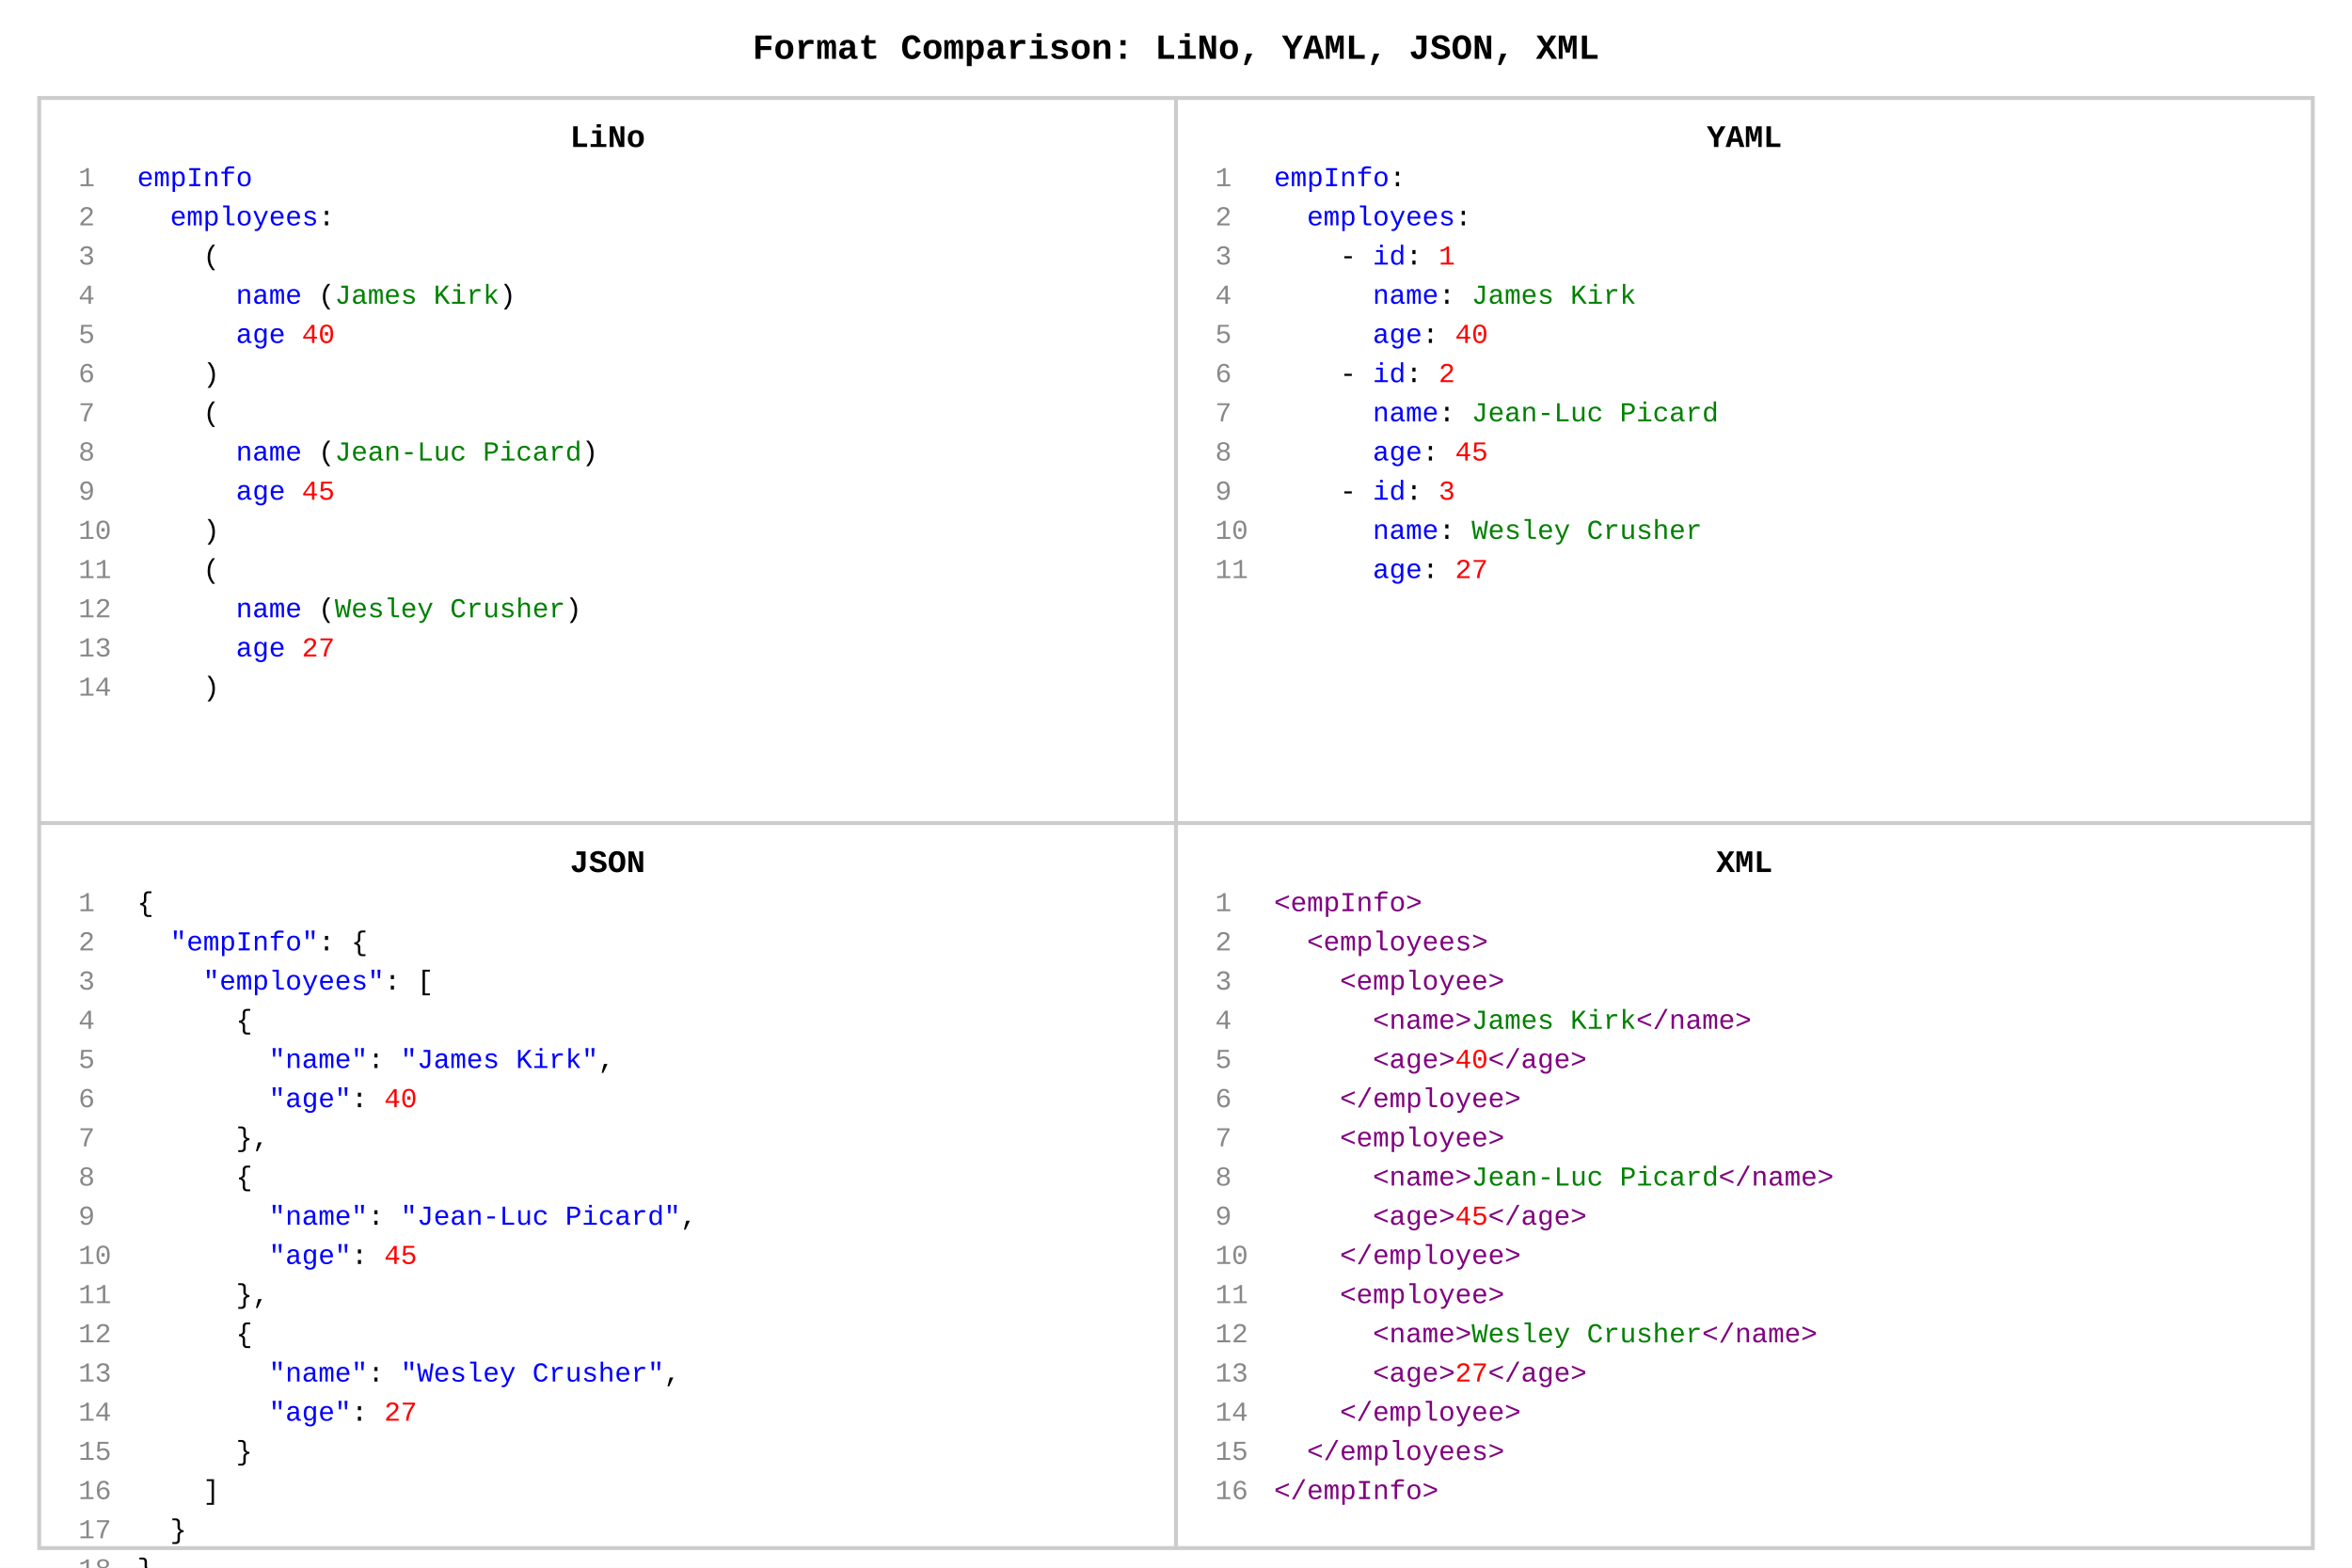
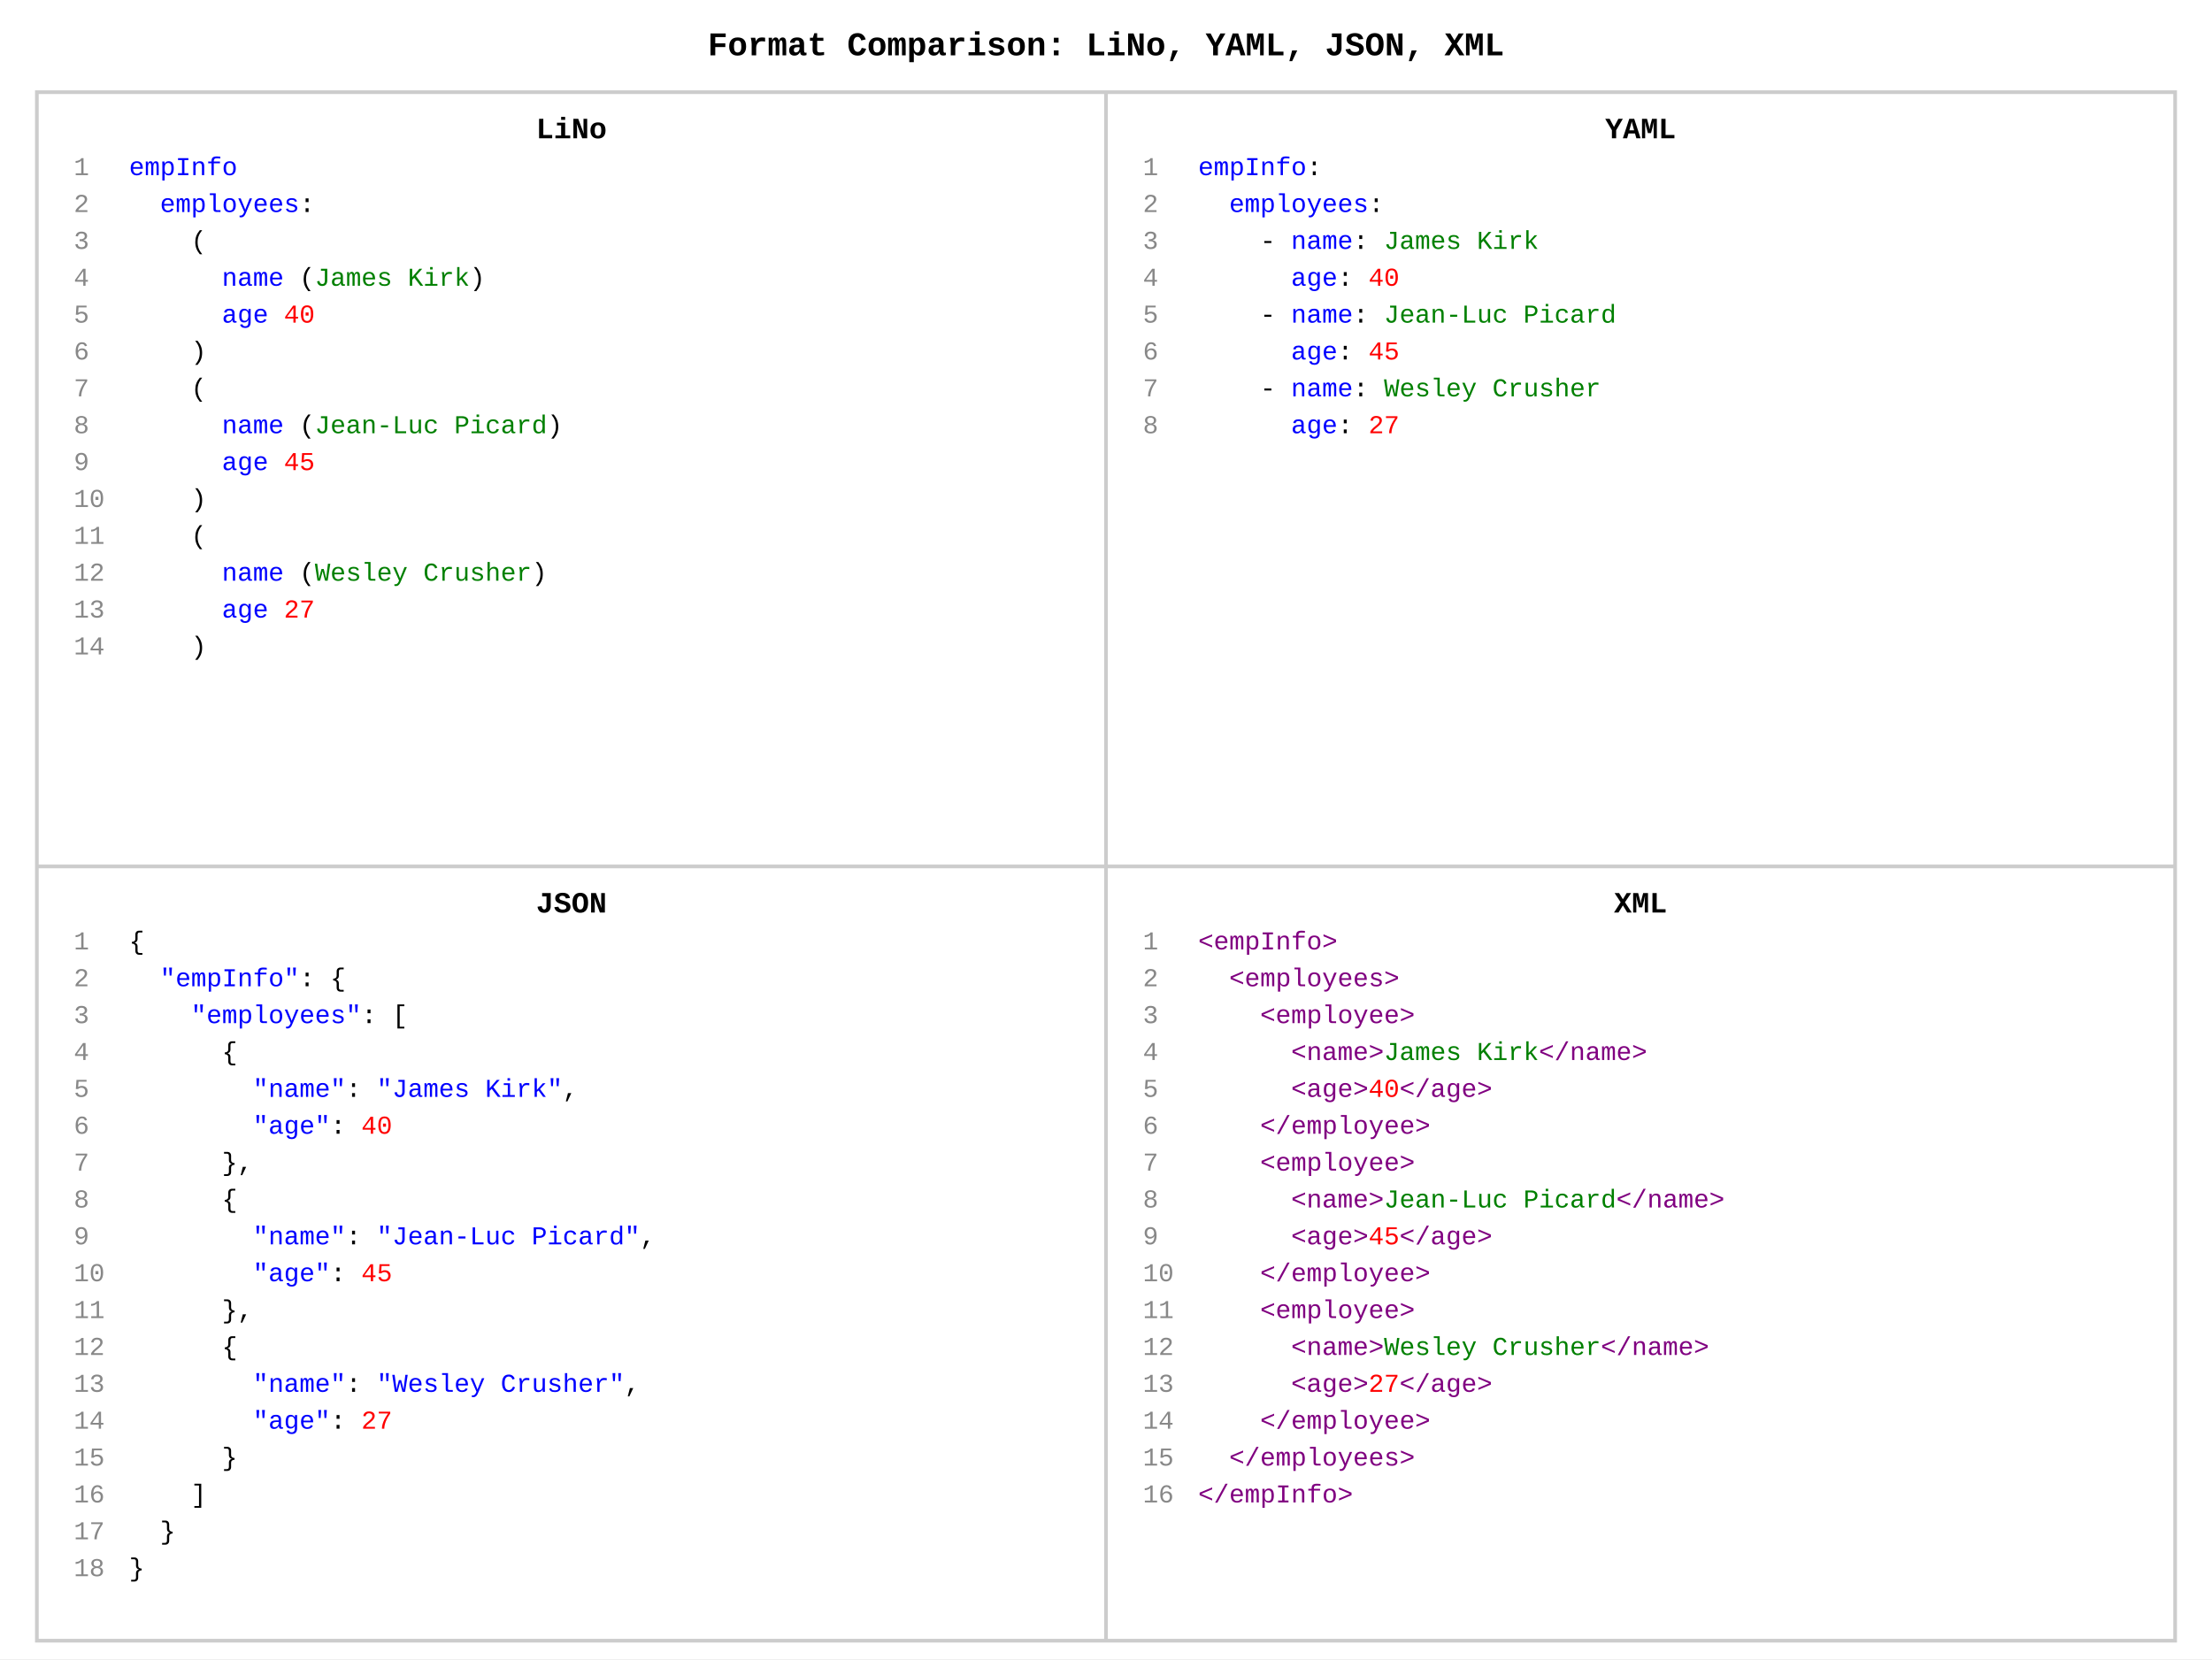
- <svg xmlns="http://www.w3.org/2000/svg" viewBox="0 0 1200 800" style="font-family: 'Courier New', monospace; font-size: 14px;">
+ <svg xmlns="http://www.w3.org/2000/svg" viewBox="0 0 1200 900" style="font-family: 'Courier New', monospace; font-size: 14px;">
  <defs>
    <style>
      .title { font-size: 18px; font-weight: bold; fill: #000000; }
      .format-title { font-size: 16px; font-weight: bold; fill: #000000; }
      .line-number { fill: #888888; }
      .border { fill: none; stroke: #cccccc; stroke-width: 2; }
      .border-line { stroke: #cccccc; stroke-width: 2; }
      .bg { fill: #ffffff; }
    </style>
  </defs>
-   <rect x="0" y="0" width="1200" height="800" class="bg" />
+   <rect x="0" y="0" width="1200" height="900" class="bg" />
  <text x="600" y="30" text-anchor="middle" class="title">Format Comparison: LiNo, YAML, JSON, XML</text>
-   <rect x="20" y="50" width="1160" height="740" class="border" />
-   <line x1="600" y1="50" x2="600" y2="790" class="border-line" />
-   <line x1="20" y1="420" x2="1180" y2="420" class="border-line" />
+   <rect x="20" y="50" width="1160" height="840" class="border" />
+   <line x1="600" y1="50" x2="600" y2="890" class="border-line" />
+   <line x1="20" y1="470" x2="1180" y2="470" class="border-line" />
  <text x="310" y="75" text-anchor="middle" class="format-title">LiNo</text>
  <text class="line-number">
    <tspan x="40" y="95">1</tspan>
  </text>
  <text xml:space="preserve">
    <tspan x="70" y="95" fill="#0000ff">empInfo</tspan>
  </text>
  <text class="line-number">
    <tspan x="40" y="115">2</tspan>
  </text>
  <text xml:space="preserve">
    <tspan x="70" y="115" fill="#000000">  </tspan>
    <tspan x="86.8" y="115" fill="#0000ff">employees</tspan>
    <tspan x="162.4" y="115" fill="#000000">:</tspan>
  </text>
  <text class="line-number">
    <tspan x="40" y="135">3</tspan>
  </text>
  <text xml:space="preserve">
    <tspan x="70" y="135" fill="#000000">    </tspan>
    <tspan x="103.6" y="135" fill="#000000">(</tspan>
  </text>
  <text class="line-number">
    <tspan x="40" y="155">4</tspan>
  </text>
  <text xml:space="preserve">
    <tspan x="70" y="155" fill="#000000">      </tspan>
    <tspan x="120.4" y="155" fill="#0000ff">name</tspan>
    <tspan x="154.0" y="155" fill="#000000"> </tspan>
    <tspan x="162.4" y="155" fill="#000000">(</tspan>
    <tspan x="170.8" y="155" fill="#008000">James Kirk</tspan>
    <tspan x="254.8" y="155" fill="#000000">)</tspan>
  </text>
  <text class="line-number">
    <tspan x="40" y="175">5</tspan>
  </text>
  <text xml:space="preserve">
    <tspan x="70" y="175" fill="#000000">      </tspan>
    <tspan x="120.4" y="175" fill="#0000ff">age</tspan>
    <tspan x="145.6" y="175" fill="#000000"> </tspan>
    <tspan x="154" y="175" fill="#ff0000">40</tspan>
  </text>
  <text class="line-number">
    <tspan x="40" y="195">6</tspan>
  </text>
  <text xml:space="preserve">
    <tspan x="70" y="195" fill="#000000">    </tspan>
    <tspan x="103.6" y="195" fill="#000000">)</tspan>
  </text>
  <text class="line-number">
    <tspan x="40" y="215">7</tspan>
  </text>
  <text xml:space="preserve">
    <tspan x="70" y="215" fill="#000000">    </tspan>
    <tspan x="103.6" y="215" fill="#000000">(</tspan>
  </text>
  <text class="line-number">
    <tspan x="40" y="235">8</tspan>
  </text>
  <text xml:space="preserve">
    <tspan x="70" y="235" fill="#000000">      </tspan>
    <tspan x="120.4" y="235" fill="#0000ff">name</tspan>
    <tspan x="154.0" y="235" fill="#000000"> </tspan>
    <tspan x="162.4" y="235" fill="#000000">(</tspan>
    <tspan x="170.8" y="235" fill="#008000">Jean-Luc Picard</tspan>
    <tspan x="296.8" y="235" fill="#000000">)</tspan>
  </text>
  <text class="line-number">
    <tspan x="40" y="255">9</tspan>
  </text>
  <text xml:space="preserve">
    <tspan x="70" y="255" fill="#000000">      </tspan>
    <tspan x="120.4" y="255" fill="#0000ff">age</tspan>
    <tspan x="145.6" y="255" fill="#000000"> </tspan>
    <tspan x="154" y="255" fill="#ff0000">45</tspan>
  </text>
  <text class="line-number">
    <tspan x="40" y="275">10</tspan>
  </text>
  <text xml:space="preserve">
    <tspan x="70" y="275" fill="#000000">    </tspan>
    <tspan x="103.6" y="275" fill="#000000">)</tspan>
  </text>
  <text class="line-number">
    <tspan x="40" y="295">11</tspan>
  </text>
  <text xml:space="preserve">
    <tspan x="70" y="295" fill="#000000">    </tspan>
    <tspan x="103.6" y="295" fill="#000000">(</tspan>
  </text>
  <text class="line-number">
    <tspan x="40" y="315">12</tspan>
  </text>
  <text xml:space="preserve">
    <tspan x="70" y="315" fill="#000000">      </tspan>
    <tspan x="120.4" y="315" fill="#0000ff">name</tspan>
    <tspan x="154.0" y="315" fill="#000000"> </tspan>
    <tspan x="162.4" y="315" fill="#000000">(</tspan>
    <tspan x="170.8" y="315" fill="#008000">Wesley Crusher</tspan>
    <tspan x="288.4" y="315" fill="#000000">)</tspan>
  </text>
  <text class="line-number">
    <tspan x="40" y="335">13</tspan>
  </text>
  <text xml:space="preserve">
    <tspan x="70" y="335" fill="#000000">      </tspan>
    <tspan x="120.4" y="335" fill="#0000ff">age</tspan>
    <tspan x="145.6" y="335" fill="#000000"> </tspan>
    <tspan x="154" y="335" fill="#ff0000">27</tspan>
  </text>
  <text class="line-number">
    <tspan x="40" y="355">14</tspan>
  </text>
  <text xml:space="preserve">
    <tspan x="70" y="355" fill="#000000">    </tspan>
    <tspan x="103.6" y="355" fill="#000000">)</tspan>
  </text>
  <text x="890" y="75" text-anchor="middle" class="format-title">YAML</text>
  <text class="line-number">
    <tspan x="620" y="95">1</tspan>
  </text>
  <text xml:space="preserve">
    <tspan x="650" y="95" fill="#0000ff">empInfo</tspan>
    <tspan x="708.8" y="95" fill="#000000">:</tspan>
  </text>
  <text class="line-number">
    <tspan x="620" y="115">2</tspan>
  </text>
  <text xml:space="preserve">
    <tspan x="650" y="115" fill="#000000">  </tspan>
    <tspan x="666.8" y="115" fill="#0000ff">employees</tspan>
    <tspan x="742.4" y="115" fill="#000000">:</tspan>
  </text>
  <text class="line-number">
    <tspan x="620" y="135">3</tspan>
  </text>
  <text xml:space="preserve">
    <tspan x="650" y="135" fill="#000000">    </tspan>
    <tspan x="683.6" y="135" fill="#000000">- </tspan>
-     <tspan x="700.4" y="135" fill="#0000ff">id</tspan>
-     <tspan x="717.2" y="135" fill="#000000">:</tspan>
-     <tspan x="725.6" y="135" fill="#000000"> </tspan>
-     <tspan x="734" y="135" fill="#ff0000">1</tspan>
+     <tspan x="700.4" y="135" fill="#0000ff">name</tspan>
+     <tspan x="734.0" y="135" fill="#000000">:</tspan>
+     <tspan x="742.4" y="135" fill="#000000"> </tspan>
+     <tspan x="750.8" y="135" fill="#008000">James Kirk</tspan>
  </text>
  <text class="line-number">
    <tspan x="620" y="155">4</tspan>
  </text>
  <text xml:space="preserve">
    <tspan x="650" y="155" fill="#000000">      </tspan>
-     <tspan x="700.4" y="155" fill="#0000ff">name</tspan>
-     <tspan x="734.0" y="155" fill="#000000">:</tspan>
-     <tspan x="742.4" y="155" fill="#000000"> </tspan>
-     <tspan x="750.8" y="155" fill="#008000">James Kirk</tspan>
+     <tspan x="700.4" y="155" fill="#0000ff">age</tspan>
+     <tspan x="725.6" y="155" fill="#000000">:</tspan>
+     <tspan x="734.0" y="155" fill="#000000"> </tspan>
+     <tspan x="742.4" y="155" fill="#ff0000">40</tspan>
  </text>
  <text class="line-number">
    <tspan x="620" y="175">5</tspan>
  </text>
  <text xml:space="preserve">
-     <tspan x="650" y="175" fill="#000000">      </tspan>
-     <tspan x="700.4" y="175" fill="#0000ff">age</tspan>
-     <tspan x="725.6" y="175" fill="#000000">:</tspan>
-     <tspan x="734.0" y="175" fill="#000000"> </tspan>
-     <tspan x="742.4" y="175" fill="#ff0000">40</tspan>
+     <tspan x="650" y="175" fill="#000000">    </tspan>
+     <tspan x="683.6" y="175" fill="#000000">- </tspan>
+     <tspan x="700.4" y="175" fill="#0000ff">name</tspan>
+     <tspan x="734.0" y="175" fill="#000000">:</tspan>
+     <tspan x="742.4" y="175" fill="#000000"> </tspan>
+     <tspan x="750.8" y="175" fill="#008000">Jean-Luc Picard</tspan>
  </text>
  <text class="line-number">
    <tspan x="620" y="195">6</tspan>
  </text>
  <text xml:space="preserve">
-     <tspan x="650" y="195" fill="#000000">    </tspan>
-     <tspan x="683.6" y="195" fill="#000000">- </tspan>
-     <tspan x="700.4" y="195" fill="#0000ff">id</tspan>
-     <tspan x="717.2" y="195" fill="#000000">:</tspan>
-     <tspan x="725.6" y="195" fill="#000000"> </tspan>
-     <tspan x="734" y="195" fill="#ff0000">2</tspan>
+     <tspan x="650" y="195" fill="#000000">      </tspan>
+     <tspan x="700.4" y="195" fill="#0000ff">age</tspan>
+     <tspan x="725.6" y="195" fill="#000000">:</tspan>
+     <tspan x="734.0" y="195" fill="#000000"> </tspan>
+     <tspan x="742.4" y="195" fill="#ff0000">45</tspan>
  </text>
  <text class="line-number">
    <tspan x="620" y="215">7</tspan>
  </text>
  <text xml:space="preserve">
-     <tspan x="650" y="215" fill="#000000">      </tspan>
+     <tspan x="650" y="215" fill="#000000">    </tspan>
+     <tspan x="683.6" y="215" fill="#000000">- </tspan>
    <tspan x="700.4" y="215" fill="#0000ff">name</tspan>
    <tspan x="734.0" y="215" fill="#000000">:</tspan>
    <tspan x="742.4" y="215" fill="#000000"> </tspan>
-     <tspan x="750.8" y="215" fill="#008000">Jean-Luc Picard</tspan>
+     <tspan x="750.8" y="215" fill="#008000">Wesley Crusher</tspan>
  </text>
  <text class="line-number">
    <tspan x="620" y="235">8</tspan>
  </text>
  <text xml:space="preserve">
    <tspan x="650" y="235" fill="#000000">      </tspan>
    <tspan x="700.4" y="235" fill="#0000ff">age</tspan>
    <tspan x="725.6" y="235" fill="#000000">:</tspan>
    <tspan x="734.0" y="235" fill="#000000"> </tspan>
-     <tspan x="742.4" y="235" fill="#ff0000">45</tspan>
-   </text>
-   <text class="line-number">
-     <tspan x="620" y="255">9</tspan>
-   </text>
-   <text xml:space="preserve">
-     <tspan x="650" y="255" fill="#000000">    </tspan>
-     <tspan x="683.6" y="255" fill="#000000">- </tspan>
-     <tspan x="700.4" y="255" fill="#0000ff">id</tspan>
-     <tspan x="717.2" y="255" fill="#000000">:</tspan>
-     <tspan x="725.6" y="255" fill="#000000"> </tspan>
-     <tspan x="734" y="255" fill="#ff0000">3</tspan>
-   </text>
-   <text class="line-number">
-     <tspan x="620" y="275">10</tspan>
-   </text>
-   <text xml:space="preserve">
-     <tspan x="650" y="275" fill="#000000">      </tspan>
-     <tspan x="700.4" y="275" fill="#0000ff">name</tspan>
-     <tspan x="734.0" y="275" fill="#000000">:</tspan>
-     <tspan x="742.4" y="275" fill="#000000"> </tspan>
-     <tspan x="750.8" y="275" fill="#008000">Wesley Crusher</tspan>
-   </text>
-   <text class="line-number">
-     <tspan x="620" y="295">11</tspan>
-   </text>
-   <text xml:space="preserve">
-     <tspan x="650" y="295" fill="#000000">      </tspan>
-     <tspan x="700.4" y="295" fill="#0000ff">age</tspan>
-     <tspan x="725.6" y="295" fill="#000000">:</tspan>
-     <tspan x="734.0" y="295" fill="#000000"> </tspan>
-     <tspan x="742.4" y="295" fill="#ff0000">27</tspan>
-   </text>
-   <text x="310" y="445" text-anchor="middle" class="format-title">JSON</text>
-   <text class="line-number">
-     <tspan x="40" y="465">1</tspan>
-   </text>
-   <text xml:space="preserve">
-     <tspan x="70" y="465" fill="#000000">{</tspan>
-   </text>
-   <text class="line-number">
-     <tspan x="40" y="485">2</tspan>
-   </text>
-   <text xml:space="preserve">
-     <tspan x="70" y="485" fill="#000000">  </tspan>
-     <tspan x="86.8" y="485" fill="#0000ff">"empInfo"</tspan>
-     <tspan x="162.4" y="485" fill="#000000">:</tspan>
-     <tspan x="170.8" y="485" fill="#000000"> </tspan>
-     <tspan x="179.2" y="485" fill="#000000">{</tspan>
-   </text>
-   <text class="line-number">
-     <tspan x="40" y="505">3</tspan>
-   </text>
-   <text xml:space="preserve">
-     <tspan x="70" y="505" fill="#000000">    </tspan>
-     <tspan x="103.6" y="505" fill="#0000ff">"employees"</tspan>
-     <tspan x="196.0" y="505" fill="#000000">:</tspan>
-     <tspan x="204.4" y="505" fill="#000000"> </tspan>
-     <tspan x="212.8" y="505" fill="#000000">[</tspan>
-   </text>
-   <text class="line-number">
-     <tspan x="40" y="525">4</tspan>
-   </text>
-   <text xml:space="preserve">
-     <tspan x="70" y="525" fill="#000000">      </tspan>
-     <tspan x="120.4" y="525" fill="#000000">{</tspan>
-   </text>
-   <text class="line-number">
-     <tspan x="40" y="545">5</tspan>
-   </text>
-   <text xml:space="preserve">
-     <tspan x="70" y="545" fill="#000000">        </tspan>
-     <tspan x="137.2" y="545" fill="#0000ff">"name"</tspan>
-     <tspan x="187.6" y="545" fill="#000000">:</tspan>
-     <tspan x="196.0" y="545" fill="#000000"> </tspan>
-     <tspan x="204.4" y="545" fill="#0000ff">"James Kirk"</tspan>
-     <tspan x="305.2" y="545" fill="#000000">,</tspan>
-   </text>
-   <text class="line-number">
-     <tspan x="40" y="565">6</tspan>
-   </text>
-   <text xml:space="preserve">
-     <tspan x="70" y="565" fill="#000000">        </tspan>
-     <tspan x="137.2" y="565" fill="#0000ff">"age"</tspan>
-     <tspan x="179.2" y="565" fill="#000000">:</tspan>
-     <tspan x="187.6" y="565" fill="#000000"> </tspan>
-     <tspan x="196.0" y="565" fill="#ff0000">40</tspan>
-   </text>
-   <text class="line-number">
-     <tspan x="40" y="585">7</tspan>
-   </text>
-   <text xml:space="preserve">
-     <tspan x="70" y="585" fill="#000000">      </tspan>
-     <tspan x="120.4" y="585" fill="#000000">}</tspan>
-     <tspan x="128.8" y="585" fill="#000000">,</tspan>
-   </text>
-   <text class="line-number">
-     <tspan x="40" y="605">8</tspan>
-   </text>
-   <text xml:space="preserve">
-     <tspan x="70" y="605" fill="#000000">      </tspan>
-     <tspan x="120.4" y="605" fill="#000000">{</tspan>
-   </text>
-   <text class="line-number">
-     <tspan x="40" y="625">9</tspan>
-   </text>
-   <text xml:space="preserve">
-     <tspan x="70" y="625" fill="#000000">        </tspan>
-     <tspan x="137.2" y="625" fill="#0000ff">"name"</tspan>
-     <tspan x="187.6" y="625" fill="#000000">:</tspan>
-     <tspan x="196.0" y="625" fill="#000000"> </tspan>
-     <tspan x="204.4" y="625" fill="#0000ff">"Jean-Luc Picard"</tspan>
-     <tspan x="347.2" y="625" fill="#000000">,</tspan>
-   </text>
-   <text class="line-number">
-     <tspan x="40" y="645">10</tspan>
-   </text>
-   <text xml:space="preserve">
-     <tspan x="70" y="645" fill="#000000">        </tspan>
-     <tspan x="137.2" y="645" fill="#0000ff">"age"</tspan>
-     <tspan x="179.2" y="645" fill="#000000">:</tspan>
-     <tspan x="187.6" y="645" fill="#000000"> </tspan>
-     <tspan x="196.0" y="645" fill="#ff0000">45</tspan>
-   </text>
-   <text class="line-number">
-     <tspan x="40" y="665">11</tspan>
-   </text>
-   <text xml:space="preserve">
-     <tspan x="70" y="665" fill="#000000">      </tspan>
-     <tspan x="120.4" y="665" fill="#000000">}</tspan>
-     <tspan x="128.8" y="665" fill="#000000">,</tspan>
-   </text>
-   <text class="line-number">
-     <tspan x="40" y="685">12</tspan>
-   </text>
-   <text xml:space="preserve">
-     <tspan x="70" y="685" fill="#000000">      </tspan>
-     <tspan x="120.4" y="685" fill="#000000">{</tspan>
-   </text>
-   <text class="line-number">
-     <tspan x="40" y="705">13</tspan>
-   </text>
-   <text xml:space="preserve">
-     <tspan x="70" y="705" fill="#000000">        </tspan>
-     <tspan x="137.2" y="705" fill="#0000ff">"name"</tspan>
-     <tspan x="187.6" y="705" fill="#000000">:</tspan>
-     <tspan x="196.0" y="705" fill="#000000"> </tspan>
-     <tspan x="204.4" y="705" fill="#0000ff">"Wesley Crusher"</tspan>
-     <tspan x="338.8" y="705" fill="#000000">,</tspan>
-   </text>
-   <text class="line-number">
-     <tspan x="40" y="725">14</tspan>
-   </text>
-   <text xml:space="preserve">
-     <tspan x="70" y="725" fill="#000000">        </tspan>
-     <tspan x="137.2" y="725" fill="#0000ff">"age"</tspan>
-     <tspan x="179.2" y="725" fill="#000000">:</tspan>
-     <tspan x="187.6" y="725" fill="#000000"> </tspan>
-     <tspan x="196.0" y="725" fill="#ff0000">27</tspan>
-   </text>
-   <text class="line-number">
-     <tspan x="40" y="745">15</tspan>
-   </text>
-   <text xml:space="preserve">
-     <tspan x="70" y="745" fill="#000000">      </tspan>
-     <tspan x="120.4" y="745" fill="#000000">}</tspan>
-   </text>
-   <text class="line-number">
-     <tspan x="40" y="765">16</tspan>
-   </text>
-   <text xml:space="preserve">
-     <tspan x="70" y="765" fill="#000000">    </tspan>
-     <tspan x="103.6" y="765" fill="#000000">]</tspan>
-   </text>
-   <text class="line-number">
-     <tspan x="40" y="785">17</tspan>
-   </text>
-   <text xml:space="preserve">
-     <tspan x="70" y="785" fill="#000000">  </tspan>
-     <tspan x="86.8" y="785" fill="#000000">}</tspan>
-   </text>
-   <text class="line-number">
-     <tspan x="40" y="805">18</tspan>
-   </text>
-   <text xml:space="preserve">
-     <tspan x="70" y="805" fill="#000000">}</tspan>
-   </text>
-   <text x="890" y="445" text-anchor="middle" class="format-title">XML</text>
-   <text class="line-number">
-     <tspan x="620" y="465">1</tspan>
-   </text>
-   <text xml:space="preserve">
-     <tspan x="650" y="465" fill="#800080">&lt;</tspan>
-     <tspan x="658.4" y="465" fill="#800080">empInfo</tspan>
-     <tspan x="717.2" y="465" fill="#800080">&gt;</tspan>
-   </text>
-   <text class="line-number">
-     <tspan x="620" y="485">2</tspan>
-   </text>
-   <text xml:space="preserve">
-     <tspan x="650" y="485" fill="#000000">  </tspan>
-     <tspan x="666.8" y="485" fill="#800080">&lt;</tspan>
-     <tspan x="675.2" y="485" fill="#800080">employees</tspan>
-     <tspan x="750.8" y="485" fill="#800080">&gt;</tspan>
-   </text>
-   <text class="line-number">
-     <tspan x="620" y="505">3</tspan>
-   </text>
-   <text xml:space="preserve">
-     <tspan x="650" y="505" fill="#000000">    </tspan>
-     <tspan x="683.6" y="505" fill="#800080">&lt;</tspan>
-     <tspan x="692.0" y="505" fill="#800080">employee</tspan>
-     <tspan x="759.2" y="505" fill="#800080">&gt;</tspan>
-   </text>
-   <text class="line-number">
-     <tspan x="620" y="525">4</tspan>
-   </text>
-   <text xml:space="preserve">
-     <tspan x="650" y="525" fill="#000000">      </tspan>
-     <tspan x="700.4" y="525" fill="#800080">&lt;</tspan>
-     <tspan x="708.8" y="525" fill="#800080">name</tspan>
-     <tspan x="742.4" y="525" fill="#800080">&gt;</tspan>
-     <tspan x="750.8" y="525" fill="#008000">James Kirk</tspan>
-     <tspan x="834.8" y="525" fill="#800080">&lt;</tspan>
-     <tspan x="843.2" y="525" fill="#800080">/</tspan>
-     <tspan x="851.6" y="525" fill="#800080">name</tspan>
-     <tspan x="885.2" y="525" fill="#800080">&gt;</tspan>
-   </text>
-   <text class="line-number">
-     <tspan x="620" y="545">5</tspan>
-   </text>
-   <text xml:space="preserve">
-     <tspan x="650" y="545" fill="#000000">      </tspan>
-     <tspan x="700.4" y="545" fill="#800080">&lt;</tspan>
-     <tspan x="708.8" y="545" fill="#800080">age</tspan>
-     <tspan x="734.0" y="545" fill="#800080">&gt;</tspan>
-     <tspan x="742.4" y="545" fill="#ff0000">40</tspan>
-     <tspan x="759.2" y="545" fill="#800080">&lt;</tspan>
-     <tspan x="767.6" y="545" fill="#800080">/</tspan>
-     <tspan x="776" y="545" fill="#800080">age</tspan>
-     <tspan x="801.2" y="545" fill="#800080">&gt;</tspan>
-   </text>
-   <text class="line-number">
-     <tspan x="620" y="565">6</tspan>
-   </text>
-   <text xml:space="preserve">
-     <tspan x="650" y="565" fill="#000000">    </tspan>
-     <tspan x="683.6" y="565" fill="#800080">&lt;</tspan>
-     <tspan x="692.0" y="565" fill="#800080">/</tspan>
-     <tspan x="700.4" y="565" fill="#800080">employee</tspan>
-     <tspan x="767.6" y="565" fill="#800080">&gt;</tspan>
-   </text>
-   <text class="line-number">
-     <tspan x="620" y="585">7</tspan>
-   </text>
-   <text xml:space="preserve">
-     <tspan x="650" y="585" fill="#000000">    </tspan>
-     <tspan x="683.6" y="585" fill="#800080">&lt;</tspan>
-     <tspan x="692.0" y="585" fill="#800080">employee</tspan>
-     <tspan x="759.2" y="585" fill="#800080">&gt;</tspan>
-   </text>
-   <text class="line-number">
-     <tspan x="620" y="605">8</tspan>
-   </text>
-   <text xml:space="preserve">
-     <tspan x="650" y="605" fill="#000000">      </tspan>
-     <tspan x="700.4" y="605" fill="#800080">&lt;</tspan>
-     <tspan x="708.8" y="605" fill="#800080">name</tspan>
-     <tspan x="742.4" y="605" fill="#800080">&gt;</tspan>
-     <tspan x="750.8" y="605" fill="#008000">Jean-Luc Picard</tspan>
-     <tspan x="876.8" y="605" fill="#800080">&lt;</tspan>
-     <tspan x="885.2" y="605" fill="#800080">/</tspan>
-     <tspan x="893.6" y="605" fill="#800080">name</tspan>
-     <tspan x="927.2" y="605" fill="#800080">&gt;</tspan>
-   </text>
-   <text class="line-number">
-     <tspan x="620" y="625">9</tspan>
-   </text>
-   <text xml:space="preserve">
-     <tspan x="650" y="625" fill="#000000">      </tspan>
-     <tspan x="700.4" y="625" fill="#800080">&lt;</tspan>
-     <tspan x="708.8" y="625" fill="#800080">age</tspan>
-     <tspan x="734.0" y="625" fill="#800080">&gt;</tspan>
-     <tspan x="742.4" y="625" fill="#ff0000">45</tspan>
-     <tspan x="759.2" y="625" fill="#800080">&lt;</tspan>
-     <tspan x="767.6" y="625" fill="#800080">/</tspan>
-     <tspan x="776" y="625" fill="#800080">age</tspan>
-     <tspan x="801.2" y="625" fill="#800080">&gt;</tspan>
-   </text>
-   <text class="line-number">
-     <tspan x="620" y="645">10</tspan>
-   </text>
-   <text xml:space="preserve">
-     <tspan x="650" y="645" fill="#000000">    </tspan>
-     <tspan x="683.6" y="645" fill="#800080">&lt;</tspan>
-     <tspan x="692.0" y="645" fill="#800080">/</tspan>
-     <tspan x="700.4" y="645" fill="#800080">employee</tspan>
-     <tspan x="767.6" y="645" fill="#800080">&gt;</tspan>
-   </text>
-   <text class="line-number">
-     <tspan x="620" y="665">11</tspan>
-   </text>
-   <text xml:space="preserve">
-     <tspan x="650" y="665" fill="#000000">    </tspan>
-     <tspan x="683.6" y="665" fill="#800080">&lt;</tspan>
-     <tspan x="692.0" y="665" fill="#800080">employee</tspan>
-     <tspan x="759.2" y="665" fill="#800080">&gt;</tspan>
-   </text>
-   <text class="line-number">
-     <tspan x="620" y="685">12</tspan>
-   </text>
-   <text xml:space="preserve">
-     <tspan x="650" y="685" fill="#000000">      </tspan>
-     <tspan x="700.4" y="685" fill="#800080">&lt;</tspan>
-     <tspan x="708.8" y="685" fill="#800080">name</tspan>
-     <tspan x="742.4" y="685" fill="#800080">&gt;</tspan>
-     <tspan x="750.8" y="685" fill="#008000">Wesley Crusher</tspan>
-     <tspan x="868.4" y="685" fill="#800080">&lt;</tspan>
-     <tspan x="876.8" y="685" fill="#800080">/</tspan>
-     <tspan x="885.2" y="685" fill="#800080">name</tspan>
-     <tspan x="918.8" y="685" fill="#800080">&gt;</tspan>
-   </text>
-   <text class="line-number">
-     <tspan x="620" y="705">13</tspan>
-   </text>
-   <text xml:space="preserve">
-     <tspan x="650" y="705" fill="#000000">      </tspan>
-     <tspan x="700.4" y="705" fill="#800080">&lt;</tspan>
-     <tspan x="708.8" y="705" fill="#800080">age</tspan>
-     <tspan x="734.0" y="705" fill="#800080">&gt;</tspan>
-     <tspan x="742.4" y="705" fill="#ff0000">27</tspan>
-     <tspan x="759.2" y="705" fill="#800080">&lt;</tspan>
-     <tspan x="767.6" y="705" fill="#800080">/</tspan>
-     <tspan x="776" y="705" fill="#800080">age</tspan>
-     <tspan x="801.2" y="705" fill="#800080">&gt;</tspan>
-   </text>
-   <text class="line-number">
-     <tspan x="620" y="725">14</tspan>
-   </text>
-   <text xml:space="preserve">
-     <tspan x="650" y="725" fill="#000000">    </tspan>
-     <tspan x="683.6" y="725" fill="#800080">&lt;</tspan>
-     <tspan x="692.0" y="725" fill="#800080">/</tspan>
-     <tspan x="700.4" y="725" fill="#800080">employee</tspan>
-     <tspan x="767.6" y="725" fill="#800080">&gt;</tspan>
-   </text>
-   <text class="line-number">
-     <tspan x="620" y="745">15</tspan>
-   </text>
-   <text xml:space="preserve">
-     <tspan x="650" y="745" fill="#000000">  </tspan>
-     <tspan x="666.8" y="745" fill="#800080">&lt;</tspan>
-     <tspan x="675.2" y="745" fill="#800080">/</tspan>
-     <tspan x="683.6" y="745" fill="#800080">employees</tspan>
-     <tspan x="759.2" y="745" fill="#800080">&gt;</tspan>
-   </text>
-   <text class="line-number">
-     <tspan x="620" y="765">16</tspan>
-   </text>
-   <text xml:space="preserve">
-     <tspan x="650" y="765" fill="#800080">&lt;</tspan>
-     <tspan x="658.4" y="765" fill="#800080">/</tspan>
-     <tspan x="666.8" y="765" fill="#800080">empInfo</tspan>
-     <tspan x="725.6" y="765" fill="#800080">&gt;</tspan>
+     <tspan x="742.4" y="235" fill="#ff0000">27</tspan>
+   </text>
+   <text x="310" y="495" text-anchor="middle" class="format-title">JSON</text>
+   <text class="line-number">
+     <tspan x="40" y="515">1</tspan>
+   </text>
+   <text xml:space="preserve">
+     <tspan x="70" y="515" fill="#000000">{</tspan>
+   </text>
+   <text class="line-number">
+     <tspan x="40" y="535">2</tspan>
+   </text>
+   <text xml:space="preserve">
+     <tspan x="70" y="535" fill="#000000">  </tspan>
+     <tspan x="86.8" y="535" fill="#0000ff">"empInfo"</tspan>
+     <tspan x="162.4" y="535" fill="#000000">:</tspan>
+     <tspan x="170.8" y="535" fill="#000000"> </tspan>
+     <tspan x="179.2" y="535" fill="#000000">{</tspan>
+   </text>
+   <text class="line-number">
+     <tspan x="40" y="555">3</tspan>
+   </text>
+   <text xml:space="preserve">
+     <tspan x="70" y="555" fill="#000000">    </tspan>
+     <tspan x="103.6" y="555" fill="#0000ff">"employees"</tspan>
+     <tspan x="196.0" y="555" fill="#000000">:</tspan>
+     <tspan x="204.4" y="555" fill="#000000"> </tspan>
+     <tspan x="212.8" y="555" fill="#000000">[</tspan>
+   </text>
+   <text class="line-number">
+     <tspan x="40" y="575">4</tspan>
+   </text>
+   <text xml:space="preserve">
+     <tspan x="70" y="575" fill="#000000">      </tspan>
+     <tspan x="120.4" y="575" fill="#000000">{</tspan>
+   </text>
+   <text class="line-number">
+     <tspan x="40" y="595">5</tspan>
+   </text>
+   <text xml:space="preserve">
+     <tspan x="70" y="595" fill="#000000">        </tspan>
+     <tspan x="137.2" y="595" fill="#0000ff">"name"</tspan>
+     <tspan x="187.6" y="595" fill="#000000">:</tspan>
+     <tspan x="196.0" y="595" fill="#000000"> </tspan>
+     <tspan x="204.4" y="595" fill="#0000ff">"James Kirk"</tspan>
+     <tspan x="305.2" y="595" fill="#000000">,</tspan>
+   </text>
+   <text class="line-number">
+     <tspan x="40" y="615">6</tspan>
+   </text>
+   <text xml:space="preserve">
+     <tspan x="70" y="615" fill="#000000">        </tspan>
+     <tspan x="137.2" y="615" fill="#0000ff">"age"</tspan>
+     <tspan x="179.2" y="615" fill="#000000">:</tspan>
+     <tspan x="187.6" y="615" fill="#000000"> </tspan>
+     <tspan x="196.0" y="615" fill="#ff0000">40</tspan>
+   </text>
+   <text class="line-number">
+     <tspan x="40" y="635">7</tspan>
+   </text>
+   <text xml:space="preserve">
+     <tspan x="70" y="635" fill="#000000">      </tspan>
+     <tspan x="120.4" y="635" fill="#000000">}</tspan>
+     <tspan x="128.8" y="635" fill="#000000">,</tspan>
+   </text>
+   <text class="line-number">
+     <tspan x="40" y="655">8</tspan>
+   </text>
+   <text xml:space="preserve">
+     <tspan x="70" y="655" fill="#000000">      </tspan>
+     <tspan x="120.4" y="655" fill="#000000">{</tspan>
+   </text>
+   <text class="line-number">
+     <tspan x="40" y="675">9</tspan>
+   </text>
+   <text xml:space="preserve">
+     <tspan x="70" y="675" fill="#000000">        </tspan>
+     <tspan x="137.2" y="675" fill="#0000ff">"name"</tspan>
+     <tspan x="187.6" y="675" fill="#000000">:</tspan>
+     <tspan x="196.0" y="675" fill="#000000"> </tspan>
+     <tspan x="204.4" y="675" fill="#0000ff">"Jean-Luc Picard"</tspan>
+     <tspan x="347.2" y="675" fill="#000000">,</tspan>
+   </text>
+   <text class="line-number">
+     <tspan x="40" y="695">10</tspan>
+   </text>
+   <text xml:space="preserve">
+     <tspan x="70" y="695" fill="#000000">        </tspan>
+     <tspan x="137.2" y="695" fill="#0000ff">"age"</tspan>
+     <tspan x="179.2" y="695" fill="#000000">:</tspan>
+     <tspan x="187.6" y="695" fill="#000000"> </tspan>
+     <tspan x="196.0" y="695" fill="#ff0000">45</tspan>
+   </text>
+   <text class="line-number">
+     <tspan x="40" y="715">11</tspan>
+   </text>
+   <text xml:space="preserve">
+     <tspan x="70" y="715" fill="#000000">      </tspan>
+     <tspan x="120.4" y="715" fill="#000000">}</tspan>
+     <tspan x="128.8" y="715" fill="#000000">,</tspan>
+   </text>
+   <text class="line-number">
+     <tspan x="40" y="735">12</tspan>
+   </text>
+   <text xml:space="preserve">
+     <tspan x="70" y="735" fill="#000000">      </tspan>
+     <tspan x="120.4" y="735" fill="#000000">{</tspan>
+   </text>
+   <text class="line-number">
+     <tspan x="40" y="755">13</tspan>
+   </text>
+   <text xml:space="preserve">
+     <tspan x="70" y="755" fill="#000000">        </tspan>
+     <tspan x="137.2" y="755" fill="#0000ff">"name"</tspan>
+     <tspan x="187.6" y="755" fill="#000000">:</tspan>
+     <tspan x="196.0" y="755" fill="#000000"> </tspan>
+     <tspan x="204.4" y="755" fill="#0000ff">"Wesley Crusher"</tspan>
+     <tspan x="338.8" y="755" fill="#000000">,</tspan>
+   </text>
+   <text class="line-number">
+     <tspan x="40" y="775">14</tspan>
+   </text>
+   <text xml:space="preserve">
+     <tspan x="70" y="775" fill="#000000">        </tspan>
+     <tspan x="137.2" y="775" fill="#0000ff">"age"</tspan>
+     <tspan x="179.2" y="775" fill="#000000">:</tspan>
+     <tspan x="187.6" y="775" fill="#000000"> </tspan>
+     <tspan x="196.0" y="775" fill="#ff0000">27</tspan>
+   </text>
+   <text class="line-number">
+     <tspan x="40" y="795">15</tspan>
+   </text>
+   <text xml:space="preserve">
+     <tspan x="70" y="795" fill="#000000">      </tspan>
+     <tspan x="120.4" y="795" fill="#000000">}</tspan>
+   </text>
+   <text class="line-number">
+     <tspan x="40" y="815">16</tspan>
+   </text>
+   <text xml:space="preserve">
+     <tspan x="70" y="815" fill="#000000">    </tspan>
+     <tspan x="103.6" y="815" fill="#000000">]</tspan>
+   </text>
+   <text class="line-number">
+     <tspan x="40" y="835">17</tspan>
+   </text>
+   <text xml:space="preserve">
+     <tspan x="70" y="835" fill="#000000">  </tspan>
+     <tspan x="86.8" y="835" fill="#000000">}</tspan>
+   </text>
+   <text class="line-number">
+     <tspan x="40" y="855">18</tspan>
+   </text>
+   <text xml:space="preserve">
+     <tspan x="70" y="855" fill="#000000">}</tspan>
+   </text>
+   <text x="890" y="495" text-anchor="middle" class="format-title">XML</text>
+   <text class="line-number">
+     <tspan x="620" y="515">1</tspan>
+   </text>
+   <text xml:space="preserve">
+     <tspan x="650" y="515" fill="#800080">&lt;</tspan>
+     <tspan x="658.4" y="515" fill="#800080">empInfo</tspan>
+     <tspan x="717.2" y="515" fill="#800080">&gt;</tspan>
+   </text>
+   <text class="line-number">
+     <tspan x="620" y="535">2</tspan>
+   </text>
+   <text xml:space="preserve">
+     <tspan x="650" y="535" fill="#000000">  </tspan>
+     <tspan x="666.8" y="535" fill="#800080">&lt;</tspan>
+     <tspan x="675.2" y="535" fill="#800080">employees</tspan>
+     <tspan x="750.8" y="535" fill="#800080">&gt;</tspan>
+   </text>
+   <text class="line-number">
+     <tspan x="620" y="555">3</tspan>
+   </text>
+   <text xml:space="preserve">
+     <tspan x="650" y="555" fill="#000000">    </tspan>
+     <tspan x="683.6" y="555" fill="#800080">&lt;</tspan>
+     <tspan x="692.0" y="555" fill="#800080">employee</tspan>
+     <tspan x="759.2" y="555" fill="#800080">&gt;</tspan>
+   </text>
+   <text class="line-number">
+     <tspan x="620" y="575">4</tspan>
+   </text>
+   <text xml:space="preserve">
+     <tspan x="650" y="575" fill="#000000">      </tspan>
+     <tspan x="700.4" y="575" fill="#800080">&lt;</tspan>
+     <tspan x="708.8" y="575" fill="#800080">name</tspan>
+     <tspan x="742.4" y="575" fill="#800080">&gt;</tspan>
+     <tspan x="750.8" y="575" fill="#008000">James Kirk</tspan>
+     <tspan x="834.8" y="575" fill="#800080">&lt;</tspan>
+     <tspan x="843.2" y="575" fill="#800080">/</tspan>
+     <tspan x="851.6" y="575" fill="#800080">name</tspan>
+     <tspan x="885.2" y="575" fill="#800080">&gt;</tspan>
+   </text>
+   <text class="line-number">
+     <tspan x="620" y="595">5</tspan>
+   </text>
+   <text xml:space="preserve">
+     <tspan x="650" y="595" fill="#000000">      </tspan>
+     <tspan x="700.4" y="595" fill="#800080">&lt;</tspan>
+     <tspan x="708.8" y="595" fill="#800080">age</tspan>
+     <tspan x="734.0" y="595" fill="#800080">&gt;</tspan>
+     <tspan x="742.4" y="595" fill="#ff0000">40</tspan>
+     <tspan x="759.2" y="595" fill="#800080">&lt;</tspan>
+     <tspan x="767.6" y="595" fill="#800080">/</tspan>
+     <tspan x="776" y="595" fill="#800080">age</tspan>
+     <tspan x="801.2" y="595" fill="#800080">&gt;</tspan>
+   </text>
+   <text class="line-number">
+     <tspan x="620" y="615">6</tspan>
+   </text>
+   <text xml:space="preserve">
+     <tspan x="650" y="615" fill="#000000">    </tspan>
+     <tspan x="683.6" y="615" fill="#800080">&lt;</tspan>
+     <tspan x="692.0" y="615" fill="#800080">/</tspan>
+     <tspan x="700.4" y="615" fill="#800080">employee</tspan>
+     <tspan x="767.6" y="615" fill="#800080">&gt;</tspan>
+   </text>
+   <text class="line-number">
+     <tspan x="620" y="635">7</tspan>
+   </text>
+   <text xml:space="preserve">
+     <tspan x="650" y="635" fill="#000000">    </tspan>
+     <tspan x="683.6" y="635" fill="#800080">&lt;</tspan>
+     <tspan x="692.0" y="635" fill="#800080">employee</tspan>
+     <tspan x="759.2" y="635" fill="#800080">&gt;</tspan>
+   </text>
+   <text class="line-number">
+     <tspan x="620" y="655">8</tspan>
+   </text>
+   <text xml:space="preserve">
+     <tspan x="650" y="655" fill="#000000">      </tspan>
+     <tspan x="700.4" y="655" fill="#800080">&lt;</tspan>
+     <tspan x="708.8" y="655" fill="#800080">name</tspan>
+     <tspan x="742.4" y="655" fill="#800080">&gt;</tspan>
+     <tspan x="750.8" y="655" fill="#008000">Jean-Luc Picard</tspan>
+     <tspan x="876.8" y="655" fill="#800080">&lt;</tspan>
+     <tspan x="885.2" y="655" fill="#800080">/</tspan>
+     <tspan x="893.6" y="655" fill="#800080">name</tspan>
+     <tspan x="927.2" y="655" fill="#800080">&gt;</tspan>
+   </text>
+   <text class="line-number">
+     <tspan x="620" y="675">9</tspan>
+   </text>
+   <text xml:space="preserve">
+     <tspan x="650" y="675" fill="#000000">      </tspan>
+     <tspan x="700.4" y="675" fill="#800080">&lt;</tspan>
+     <tspan x="708.8" y="675" fill="#800080">age</tspan>
+     <tspan x="734.0" y="675" fill="#800080">&gt;</tspan>
+     <tspan x="742.4" y="675" fill="#ff0000">45</tspan>
+     <tspan x="759.2" y="675" fill="#800080">&lt;</tspan>
+     <tspan x="767.6" y="675" fill="#800080">/</tspan>
+     <tspan x="776" y="675" fill="#800080">age</tspan>
+     <tspan x="801.2" y="675" fill="#800080">&gt;</tspan>
+   </text>
+   <text class="line-number">
+     <tspan x="620" y="695">10</tspan>
+   </text>
+   <text xml:space="preserve">
+     <tspan x="650" y="695" fill="#000000">    </tspan>
+     <tspan x="683.6" y="695" fill="#800080">&lt;</tspan>
+     <tspan x="692.0" y="695" fill="#800080">/</tspan>
+     <tspan x="700.4" y="695" fill="#800080">employee</tspan>
+     <tspan x="767.6" y="695" fill="#800080">&gt;</tspan>
+   </text>
+   <text class="line-number">
+     <tspan x="620" y="715">11</tspan>
+   </text>
+   <text xml:space="preserve">
+     <tspan x="650" y="715" fill="#000000">    </tspan>
+     <tspan x="683.6" y="715" fill="#800080">&lt;</tspan>
+     <tspan x="692.0" y="715" fill="#800080">employee</tspan>
+     <tspan x="759.2" y="715" fill="#800080">&gt;</tspan>
+   </text>
+   <text class="line-number">
+     <tspan x="620" y="735">12</tspan>
+   </text>
+   <text xml:space="preserve">
+     <tspan x="650" y="735" fill="#000000">      </tspan>
+     <tspan x="700.4" y="735" fill="#800080">&lt;</tspan>
+     <tspan x="708.8" y="735" fill="#800080">name</tspan>
+     <tspan x="742.4" y="735" fill="#800080">&gt;</tspan>
+     <tspan x="750.8" y="735" fill="#008000">Wesley Crusher</tspan>
+     <tspan x="868.4" y="735" fill="#800080">&lt;</tspan>
+     <tspan x="876.8" y="735" fill="#800080">/</tspan>
+     <tspan x="885.2" y="735" fill="#800080">name</tspan>
+     <tspan x="918.8" y="735" fill="#800080">&gt;</tspan>
+   </text>
+   <text class="line-number">
+     <tspan x="620" y="755">13</tspan>
+   </text>
+   <text xml:space="preserve">
+     <tspan x="650" y="755" fill="#000000">      </tspan>
+     <tspan x="700.4" y="755" fill="#800080">&lt;</tspan>
+     <tspan x="708.8" y="755" fill="#800080">age</tspan>
+     <tspan x="734.0" y="755" fill="#800080">&gt;</tspan>
+     <tspan x="742.4" y="755" fill="#ff0000">27</tspan>
+     <tspan x="759.2" y="755" fill="#800080">&lt;</tspan>
+     <tspan x="767.6" y="755" fill="#800080">/</tspan>
+     <tspan x="776" y="755" fill="#800080">age</tspan>
+     <tspan x="801.2" y="755" fill="#800080">&gt;</tspan>
+   </text>
+   <text class="line-number">
+     <tspan x="620" y="775">14</tspan>
+   </text>
+   <text xml:space="preserve">
+     <tspan x="650" y="775" fill="#000000">    </tspan>
+     <tspan x="683.6" y="775" fill="#800080">&lt;</tspan>
+     <tspan x="692.0" y="775" fill="#800080">/</tspan>
+     <tspan x="700.4" y="775" fill="#800080">employee</tspan>
+     <tspan x="767.6" y="775" fill="#800080">&gt;</tspan>
+   </text>
+   <text class="line-number">
+     <tspan x="620" y="795">15</tspan>
+   </text>
+   <text xml:space="preserve">
+     <tspan x="650" y="795" fill="#000000">  </tspan>
+     <tspan x="666.8" y="795" fill="#800080">&lt;</tspan>
+     <tspan x="675.2" y="795" fill="#800080">/</tspan>
+     <tspan x="683.6" y="795" fill="#800080">employees</tspan>
+     <tspan x="759.2" y="795" fill="#800080">&gt;</tspan>
+   </text>
+   <text class="line-number">
+     <tspan x="620" y="815">16</tspan>
+   </text>
+   <text xml:space="preserve">
+     <tspan x="650" y="815" fill="#800080">&lt;</tspan>
+     <tspan x="658.4" y="815" fill="#800080">/</tspan>
+     <tspan x="666.8" y="815" fill="#800080">empInfo</tspan>
+     <tspan x="725.6" y="815" fill="#800080">&gt;</tspan>
  </text>
</svg>
